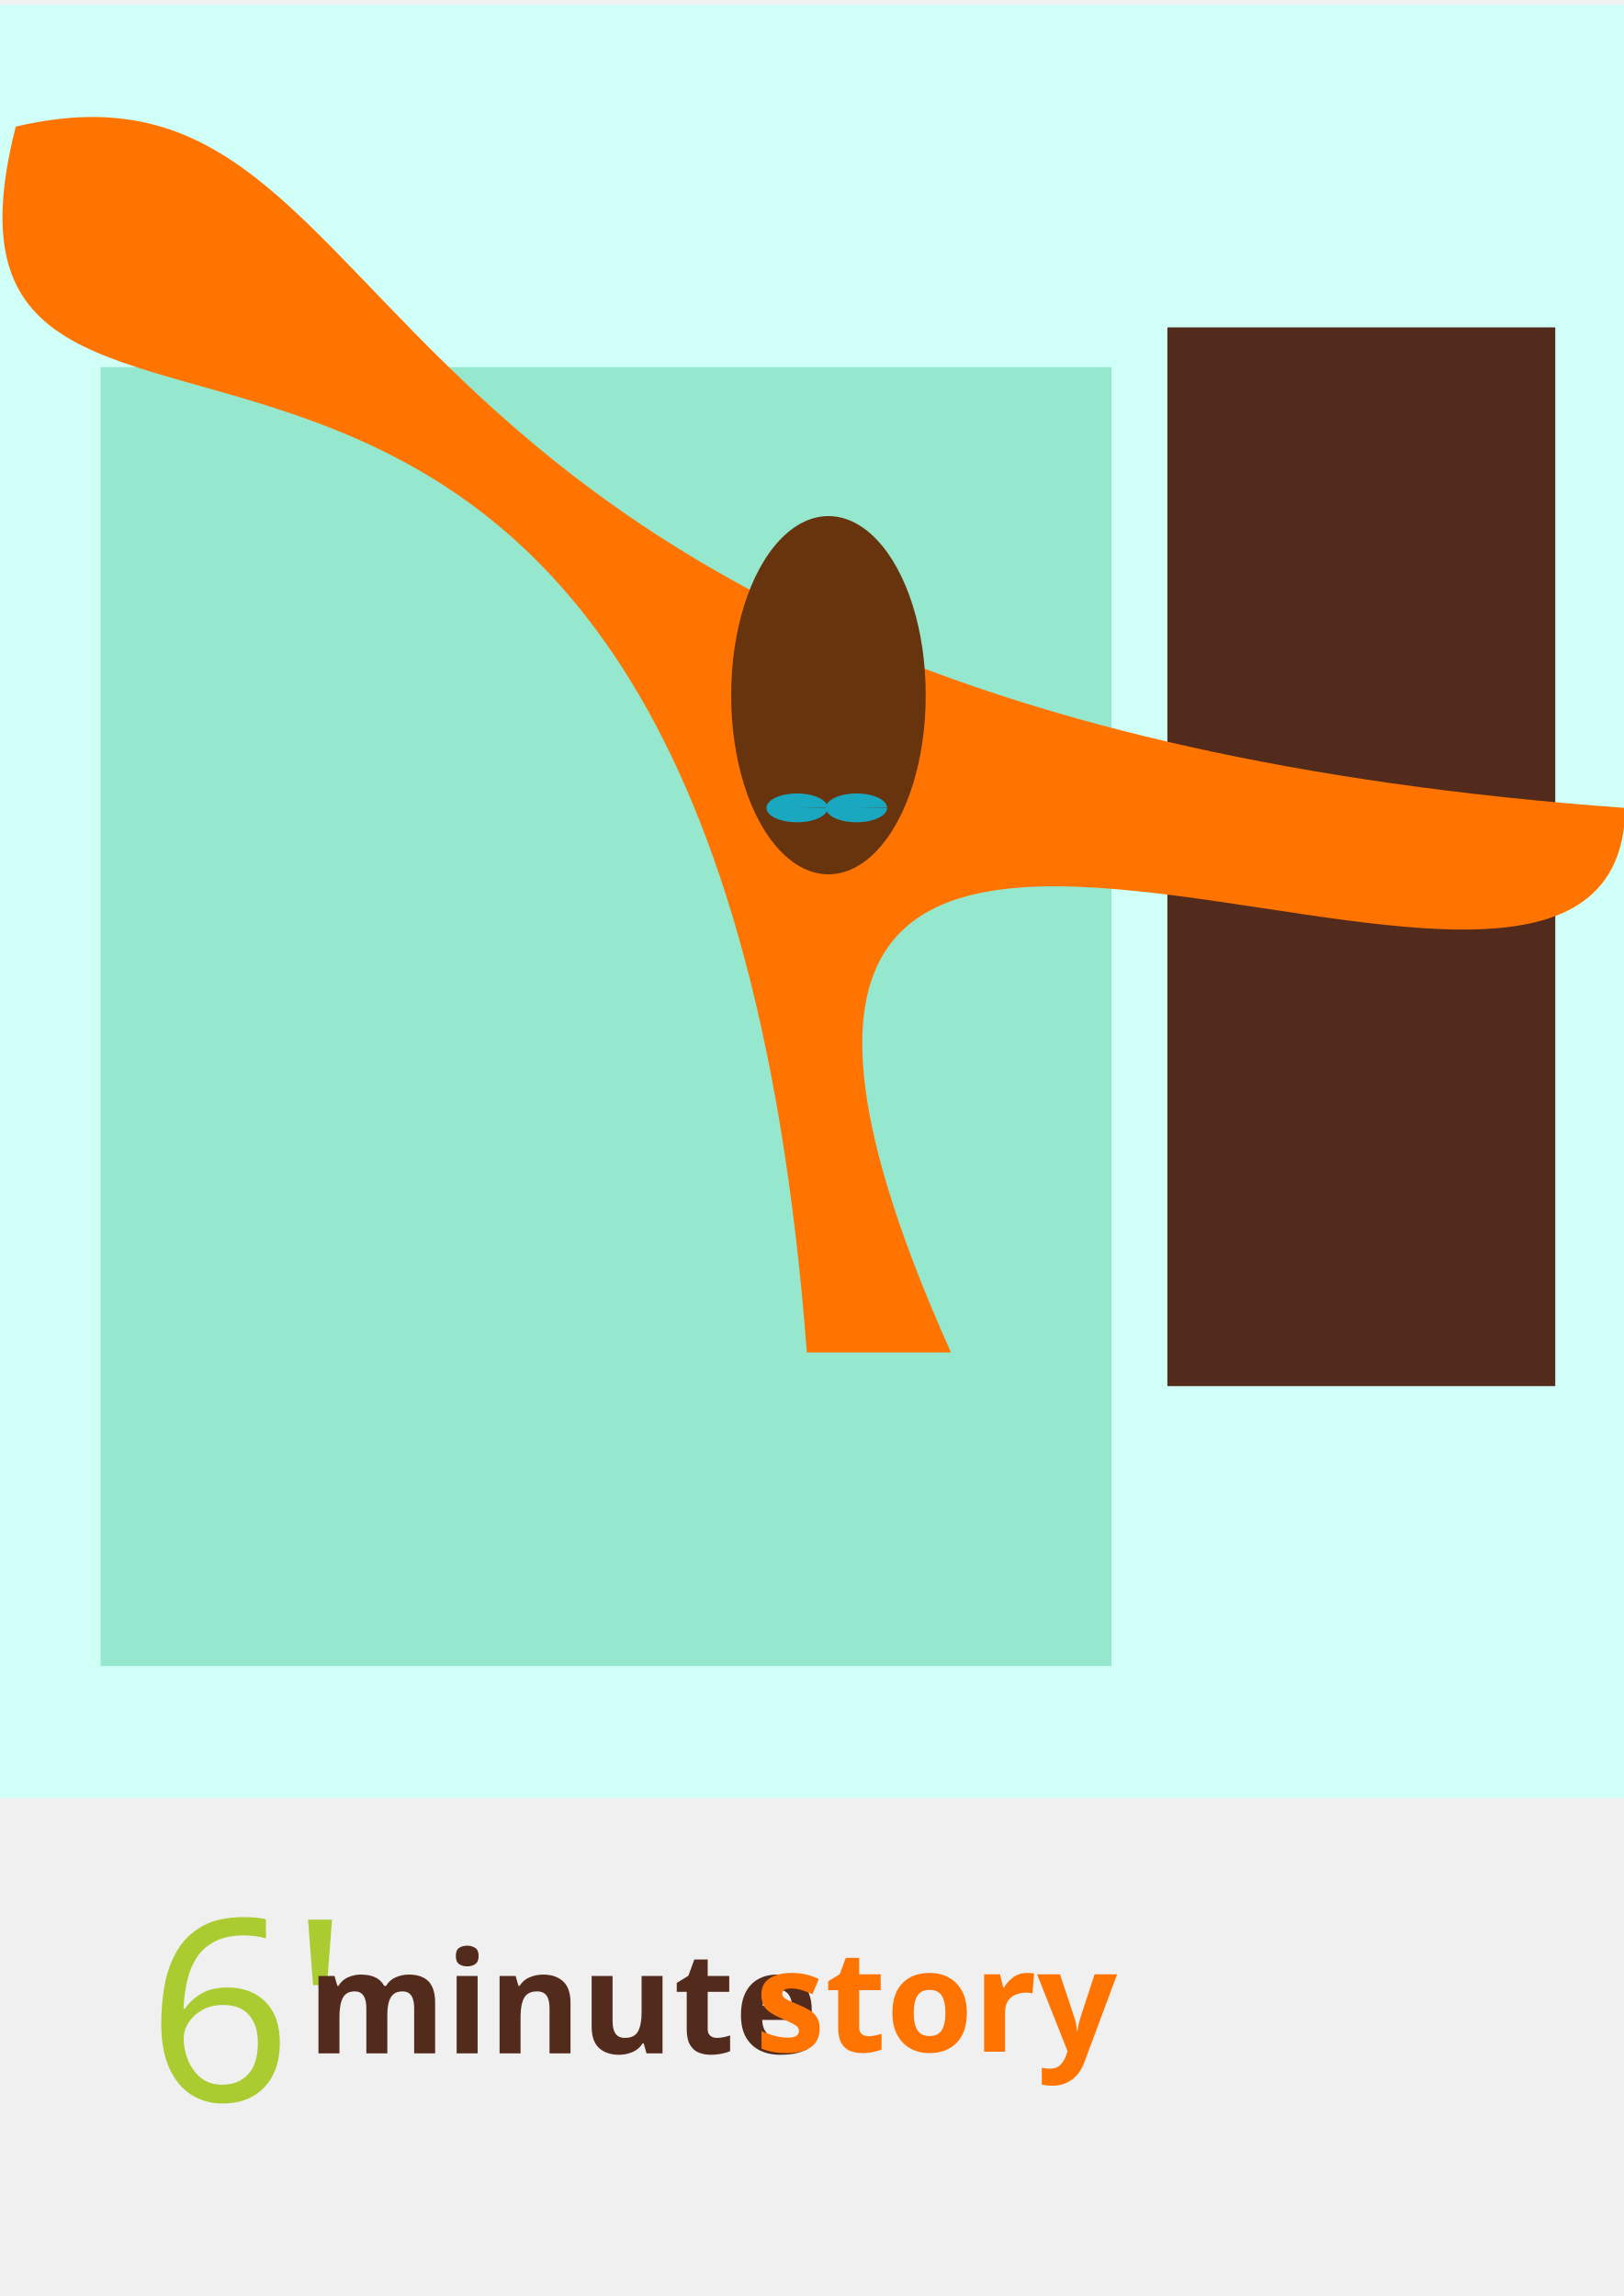
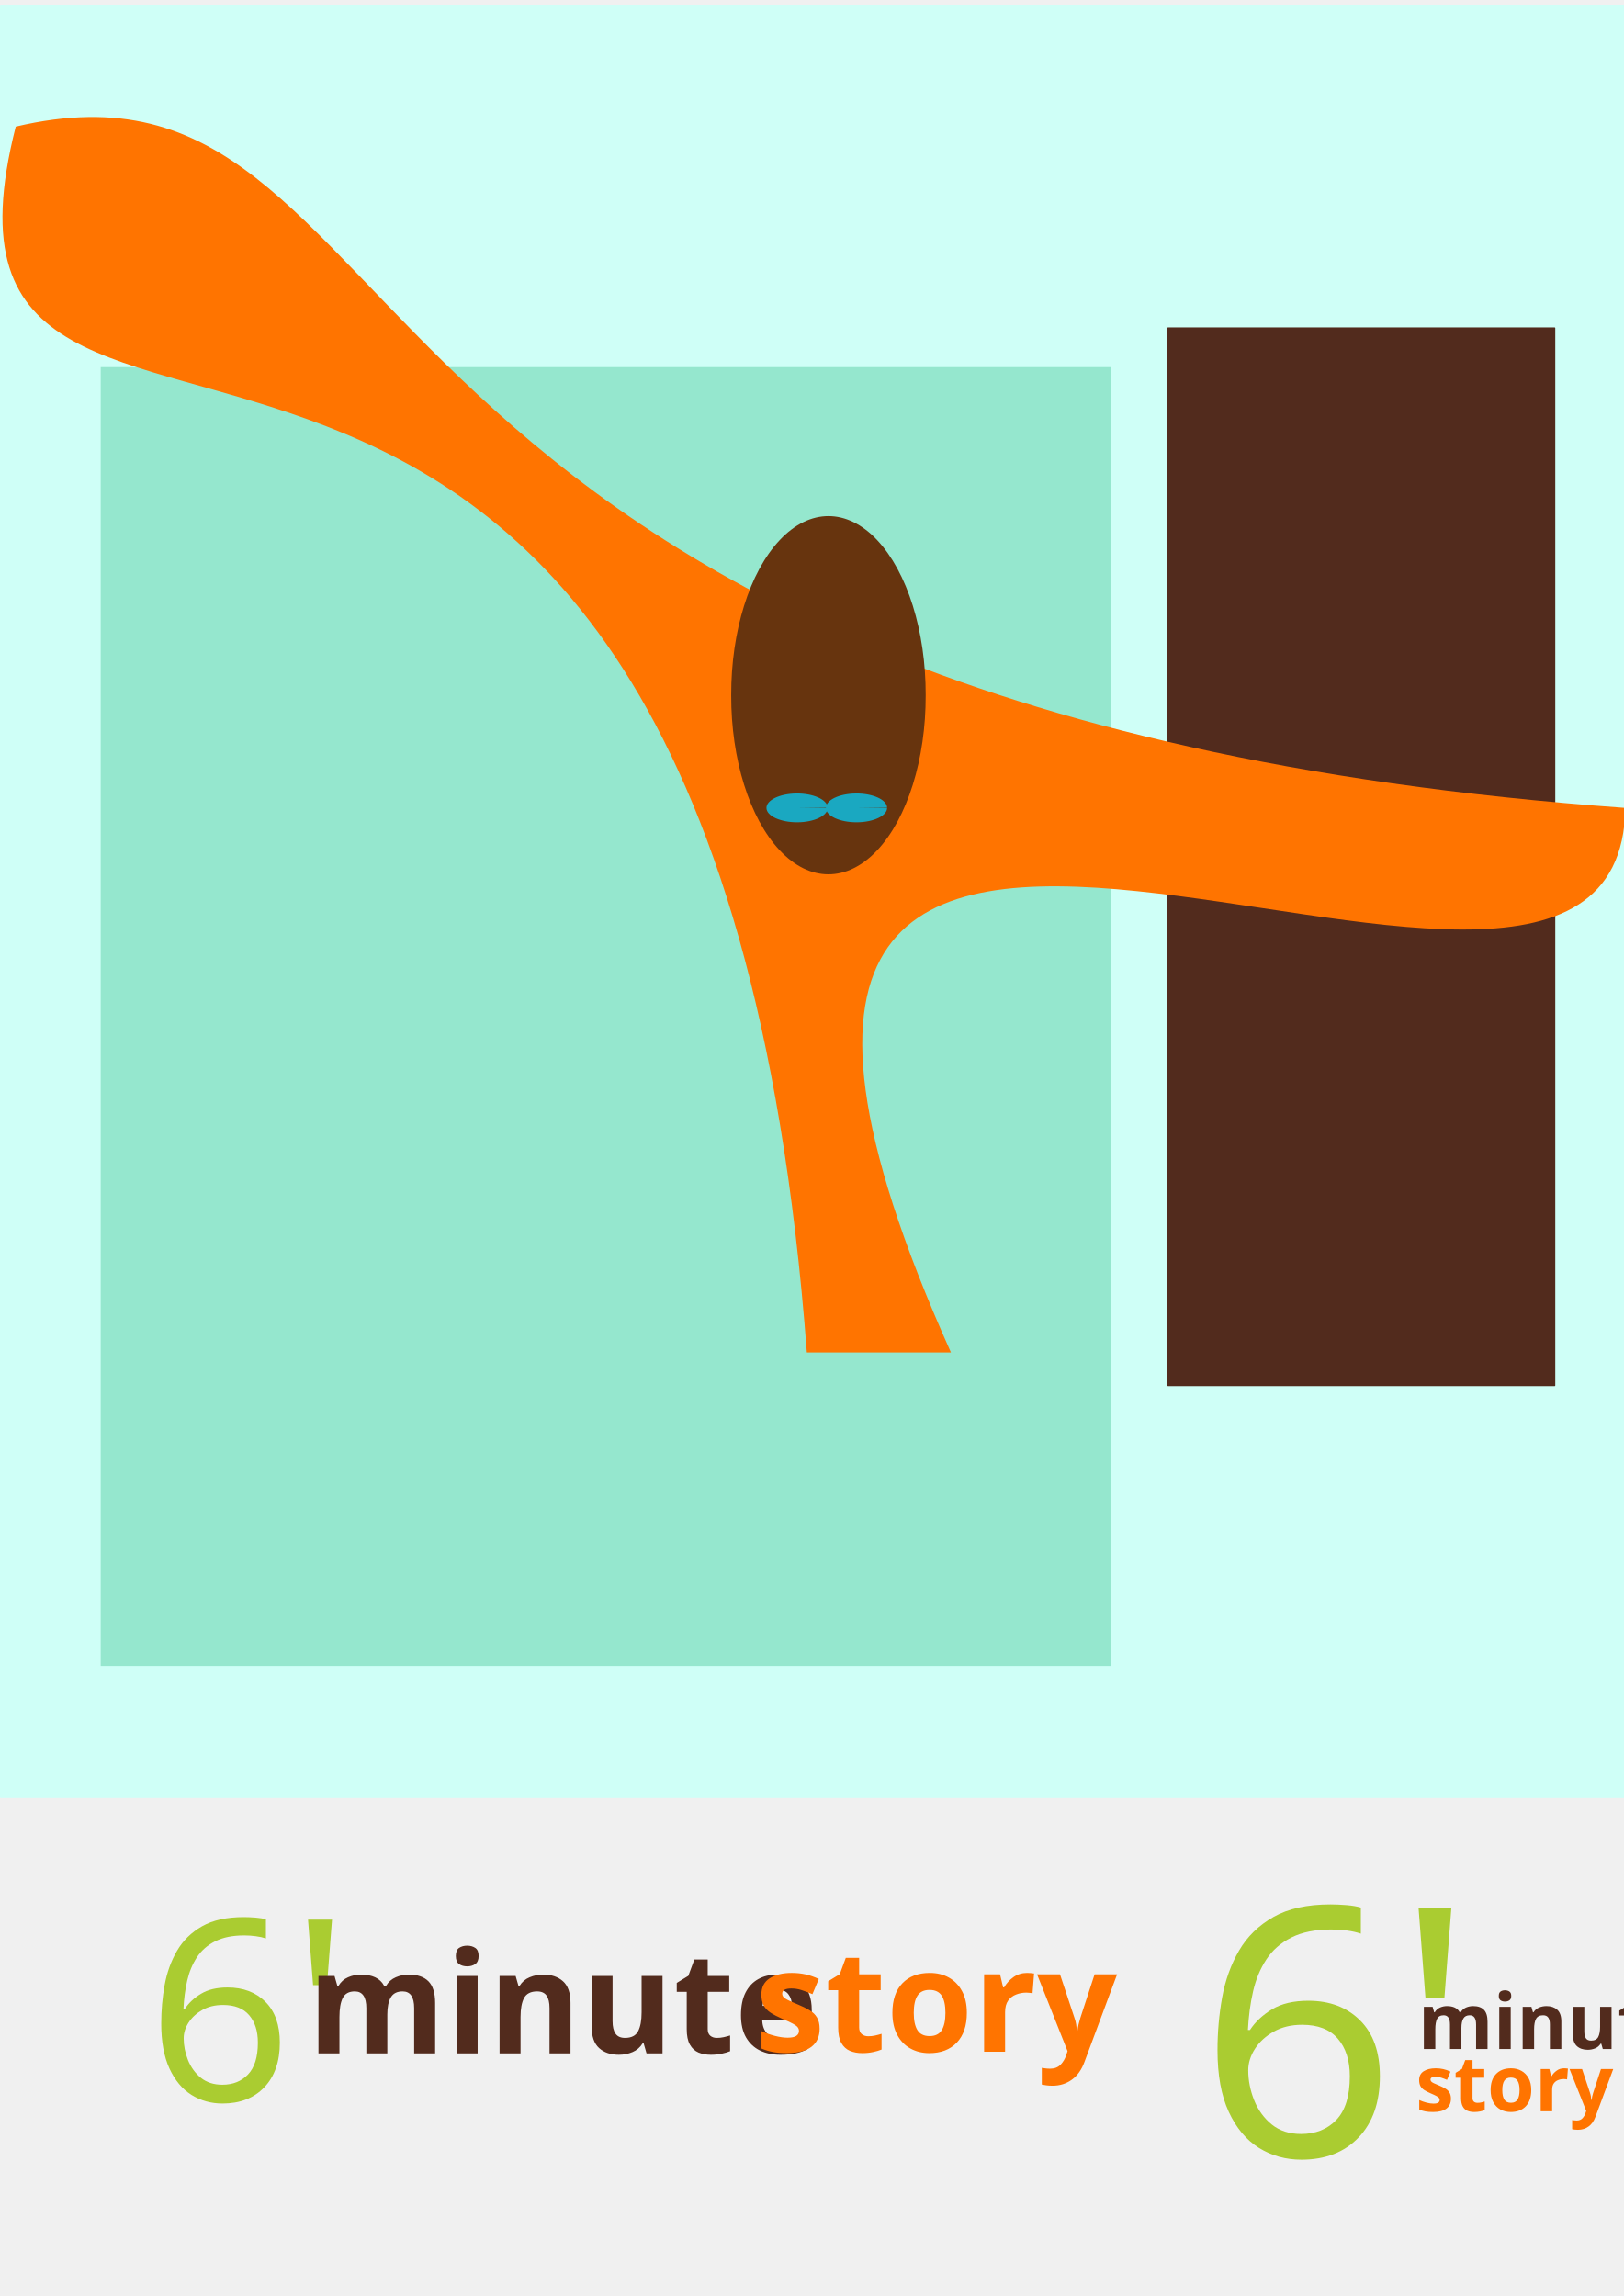
<svg xmlns="http://www.w3.org/2000/svg" width="744.094" height="1052.362" id="svg3279">
  <defs id="defs3281">
    </defs>
  <g id="layer1">
    <rect style="opacity:1;fill:#cffff7;fill-opacity:1;stroke:none;stroke-width:5.16;stroke-linecap:round;stroke-linejoin:round;stroke-miterlimit:3.5;stroke-dasharray:none;stroke-opacity:1" id="rect3289" width="754.404" height="822.026" x="0" y="2.113" rx="0.265" ry="0.464" />
    <rect style="opacity:1;fill:#522b1d;fill-opacity:1;stroke:none;stroke-width:5.16;stroke-linecap:round;stroke-linejoin:round;stroke-miterlimit:3.5;stroke-dasharray:none;stroke-opacity:1" id="rect3802" width="177.761" height="485.246" x="534.973" y="150.061" rx="0.265" ry="0.265" />
  </g>
  <g id="layer2">
    <rect style="opacity:1;fill:#62d1aa;fill-opacity:0.535;stroke:none;stroke-width:5.16;stroke-linecap:round;stroke-linejoin:round;stroke-miterlimit:3.5;stroke-dasharray:none;stroke-opacity:1" id="rect3800" width="463.185" height="595.39" x="46.155" y="168.256" rx="0.265" ry="0" />
  </g>
  <g id="g3813">
    <flowRoot xml:space="preserve" id="flowRoot3908" style="font-size:40px;font-style:normal;font-variant:normal;font-weight:normal;font-stretch:normal;fill:#b86ae1;fill-opacity:1;stroke:none;stroke-width:1px;stroke-linecap:butt;stroke-linejoin:miter;stroke-opacity:1;font-family:Helvetica;-inkscape-font-specification:Helvetica" transform="translate(123.7991,92.43664)">
      <flowRegion id="flowRegion3910">
        <rect style="fill:#b86ae1;fill-opacity:1" id="rect3912" width="689.974" height="103.991" x="34.664" y="22.354" />
      </flowRegion>
      <flowPara id="flowPara3914" />
      <flowPara id="flowPara3930">Lorem ipsum dolor sit amet, consectetuer adipiscing elit. In tempus urna. Donec at diam a tellus dignissim vestibulum. Integer tempus malesuada pede. Sed non ipsum. Nam malesuada sapien eu nibh. Suspendisse potenti. Sed non ipsum. Sed dolor. Suspendisse venenatis. </flowPara>
      <flowPara id="flowPara3932" />
    </flowRoot>
    <flowRoot style="fill:#522b1d;stroke:none;stroke-opacity:1;stroke-width:1px;stroke-linejoin:miter;stroke-linecap:butt;fill-opacity:1;font-family:Helvetica;font-style:normal;font-weight:normal;font-size:24px;-inkscape-font-specification:Helvetica;font-stretch:normal;font-variant:normal;text-anchor:start;text-align:start;writing-mode:lr;line-height:125%" id="flowRoot3948" xml:space="preserve">
      <flowRegion id="flowRegion3950">
        <rect y="182.467" x="82.533" height="424.218" width="321.878" id="rect3952" style="-inkscape-font-specification:Helvetica;font-family:Helvetica;font-weight:normal;font-style:normal;font-stretch:normal;font-variant:normal;font-size:24px;text-anchor:start;text-align:start;writing-mode:lr;line-height:125%;fill:#522b1d;fill-opacity:1" />
      </flowRegion>
      <flowPara id="flowPara3954" />
      <flowPara id="flowPara3969">Lorem ipsum dolor sit amet, consectetuer adipiscing elit. Aliquam justo lectus, iaculis a, auctor sed, congue in, nisl. Vestibulum ante ipsum primis in faucibus orci luctus et ultrices posuere cubilia Curae; Vivamus eu orci. </flowPara>
      <flowPara id="flowPara3971" />
    </flowRoot>
    <rect style="opacity:1;fill:#62d1aa;fill-opacity:0.65;stroke:none;stroke-width:5.16;stroke-linecap:round;stroke-linejoin:round;stroke-miterlimit:3.5;stroke-dasharray:none;stroke-opacity:1" id="rect4062" width="1" height="1" x="802.218" y="134.598" rx="0.265" />
    <g id="g4033" transform="translate(-9.903926,-87.48468)">
      <path id="rect4001" d="M 17.12,145.523 C -40.857,372.969 333.638,96.966 379.653,707.363 C 401.663,707.363 423.674,707.363 445.684,707.363 C 263.696,301.199 751.874,632.877 754.76,457.804 C 144.085,413.684 208.528,100.508 17.12,145.523 z" style="fill:#ff7400;fill-opacity:1;stroke:none;stroke-width:5.16;stroke-linecap:round;stroke-linejoin:round;stroke-miterlimit:3.5;stroke-opacity:1" />
      <path d="M 434.122,406.131 A 44.568,81.707 0 1 1 344.987,406.131 A 44.568,81.707 0 1 1 434.122,406.131 z" id="path4018" style="opacity:1;fill:#67340e;fill-opacity:1;stroke:none;stroke-width:5.16;stroke-linecap:round;stroke-linejoin:round;stroke-miterlimit:3.5;stroke-dasharray:none;stroke-opacity:1" />
      <g transform="translate(-2,-2)" id="g4028">
        <g id="g4024">
          <path transform="matrix(1,0,0,0.4210526,-415.9649,384.6864)" d="M 807.17,178.341 A 14.031,15.681 0 1 1 807.165,177.924 L 793.139,178.341 z" id="path4020" style="opacity:1;fill:#1aa8c1;fill-opacity:1;stroke:none;stroke-width:5.16;stroke-linecap:round;stroke-linejoin:round;stroke-miterlimit:3.5;stroke-dasharray:none;stroke-opacity:1" />
          <path transform="matrix(1,0,0,0.4210526,-388.7291,384.6864)" d="M 807.17,178.341 A 14.031,15.681 0 1 1 807.165,177.924 L 793.139,178.341 z" id="path4022" style="opacity:1;fill:#1aa8c1;fill-opacity:1;stroke:none;stroke-width:5.16;stroke-linecap:round;stroke-linejoin:round;stroke-miterlimit:3.5;stroke-dasharray:none;stroke-opacity:1" />
        </g>
      </g>
    </g>
    <g id="g4256" transform="matrix(1.398327,0,0,1.398327,-305.7376,-112.7892)">
      <rect ry="3.576" rx="3.576" y="258.052" x="767.554" height="25.105" width="87.868" id="rect4242" style="fill:#000000;fill-opacity:0.6;stroke:none;stroke-width:5.16;stroke-linecap:round;stroke-linejoin:round;stroke-miterlimit:3.5;stroke-dasharray:none;stroke-opacity:1" />
      <text id="text4244" y="275.01" x="786.383" style="font-size:15.209px;font-style:normal;font-variant:normal;font-weight:normal;font-stretch:normal;fill:#ffffff;fill-opacity:1;stroke:none;stroke-width:1px;stroke-linecap:butt;stroke-linejoin:miter;stroke-opacity:1;font-family:Helvetica;-inkscape-font-specification:Helvetica" xml:space="preserve">
        <tspan y="275.01" x="786.383" id="tspan4246">Search</tspan>
      </text>
    </g>
    <g id="g4283" transform="translate(25.35813,323.3161)">
      <rect ry="5" rx="5" y="155.011" x="757.291" height="35.105" width="122.868" id="rect4269" style="fill:#000000;fill-opacity:0.6;stroke:none;stroke-width:5.16;stroke-linecap:round;stroke-linejoin:round;stroke-miterlimit:3.5;stroke-dasharray:none;stroke-opacity:1" />
      <text id="text4271" y="178.724" x="775.62" style="font-size:21.267px;font-style:normal;font-variant:normal;font-weight:normal;font-stretch:normal;fill:#ffffff;fill-opacity:1;stroke:none;stroke-width:1px;stroke-linecap:butt;stroke-linejoin:miter;stroke-opacity:1;font-family:Helvetica;-inkscape-font-specification:Helvetica" xml:space="preserve">
        <tspan y="178.724" x="775.62" id="tspan4273">Register</tspan>
      </text>
    </g>
    <g transform="matrix(1.412853,0,0,1.412853,-289.3361,276.8556)" id="g4299">
      <rect ry="3.539" rx="3.539" y="98.001" x="762.243" height="14.534" width="50.868" id="rect4290" style="fill:#000000;fill-opacity:0.6;stroke:none;stroke-width:5.16;stroke-linecap:round;stroke-linejoin:round;stroke-miterlimit:3.5;stroke-dasharray:none;stroke-opacity:1" />
      <text id="text4292" y="107.819" x="775.831" style="font-size:8.805px;font-style:normal;font-variant:normal;font-weight:normal;font-stretch:normal;fill:#ffffff;fill-opacity:1;stroke:none;stroke-width:1px;stroke-linecap:butt;stroke-linejoin:miter;stroke-opacity:1;font-family:Helvetica;-inkscape-font-specification:Helvetica" xml:space="preserve">
        <tspan y="107.819" x="775.831" id="tspan4294">Login</tspan>
      </text>
    </g>
    <g id="g4315" transform="translate(25.35813,371.9192)">
      <rect ry="5" rx="5" y="194.844" x="761.375" height="35.105" width="122.868" id="rect4306" style="fill:#000000;fill-opacity:0.6;stroke:none;stroke-width:5.16;stroke-linecap:round;stroke-linejoin:round;stroke-miterlimit:3.5;stroke-dasharray:none;stroke-opacity:1" />
      <text id="text4308" y="218.557" x="797.829" style="font-size:21.267px;font-style:normal;font-variant:normal;font-weight:normal;font-stretch:normal;fill:#ffffff;fill-opacity:1;stroke:none;stroke-width:1px;stroke-linecap:butt;stroke-linejoin:miter;stroke-opacity:1;font-family:Helvetica;-inkscape-font-specification:Helvetica" xml:space="preserve">
        <tspan y="218.557" x="797.829" id="tspan4310">Save</tspan>
      </text>
    </g>
    <rect style="opacity:1;fill:#000000;fill-opacity:0.65;stroke:none;stroke-width:5.16;stroke-linecap:round;stroke-linejoin:round;stroke-miterlimit:3.5;stroke-dasharray:none;stroke-opacity:1" id="rect4320" width="1" height="1" x="857.994" y="124.057" rx="0.265" ry="0.265" />
    <g id="g3367" transform="translate(-6.215895,-2.486414)">
      <rect ry="5" rx="5" y="688.249" x="800.742" height="35.105" width="122.868" id="rect4336" style="fill:#ff7400;fill-opacity:0.753;stroke:none;stroke-width:5.16;stroke-linecap:round;stroke-linejoin:round;stroke-miterlimit:3.5;stroke-dasharray:none;stroke-opacity:1" />
      <text id="text4338" y="711.962" x="808.188" style="font-size:21.267px;font-style:normal;font-variant:normal;font-weight:normal;font-stretch:normal;fill:#ffffff;fill-opacity:1;stroke:none;stroke-width:1px;stroke-linecap:butt;stroke-linejoin:miter;stroke-opacity:1;font-family:Helvetica;-inkscape-font-specification:Helvetica" xml:space="preserve">
        <tspan y="711.962" x="808.188" id="tspan4340">Contribute</tspan>
      </text>
    </g>
    <g id="g4361">
      <rect ry="5" rx="5" y="659.236" x="774.811" height="14.105" width="49.368" id="rect4352" style="fill:#ff7400;fill-opacity:0.753;stroke:none;stroke-width:5.16;stroke-linecap:round;stroke-linejoin:round;stroke-miterlimit:3.5;stroke-dasharray:none;stroke-opacity:1" />
      <text id="text4354" y="668.763" x="787.783" style="font-size:8.545px;font-style:normal;font-variant:normal;font-weight:normal;font-stretch:normal;fill:#ffffff;fill-opacity:1;stroke:none;stroke-width:1px;stroke-linecap:butt;stroke-linejoin:miter;stroke-opacity:1;font-family:Helvetica;-inkscape-font-specification:Helvetica" xml:space="preserve">
        <tspan y="668.763" x="787.783" id="tspan4356">Close</tspan>
      </text>
    </g>
    <rect style="fill:#aacc31;fill-opacity:1;stroke:none;stroke-width:5.16;stroke-linecap:round;stroke-linejoin:round;stroke-miterlimit:3.5;stroke-dasharray:none;stroke-opacity:1" id="rect2585" width="122.868" height="35.105" x="781.151" y="733.96" rx="5" ry="5" />
    <rect style="fill:#ff7400;fill-opacity:0.753;stroke:none;stroke-width:5.16;stroke-linecap:round;stroke-linejoin:round;stroke-miterlimit:3.5;stroke-dasharray:none;stroke-opacity:1" id="rect3373" width="122.868" height="35.105" x="789.315" y="612.129" rx="5" ry="5" />
    <text xml:space="preserve" style="font-size:21.267px;font-style:normal;font-variant:normal;font-weight:normal;font-stretch:normal;fill:#ffffff;fill-opacity:1;stroke:none;stroke-width:1px;stroke-linecap:butt;stroke-linejoin:miter;stroke-opacity:1;font-family:Helvetica;-inkscape-font-specification:Helvetica" x="821.054" y="636.256" id="text3375">
      <tspan id="tspan3377" x="821.054" y="636.256">Share</tspan>
    </text>
    <rect style="fill:#b86ae1;fill-opacity:0.753;stroke:none;stroke-width:5.16;stroke-linecap:round;stroke-linejoin:round;stroke-miterlimit:3.5;stroke-dasharray:none;stroke-opacity:1" id="rect3389" width="90.868" height="25.962" x="779.807" y="300.573" rx="5" ry="5" />
    <text xml:space="preserve" style="font-size:15.728px;font-style:normal;font-variant:normal;font-weight:normal;font-stretch:normal;fill:#ffffff;fill-opacity:1;stroke:none;stroke-width:1px;stroke-linecap:butt;stroke-linejoin:miter;stroke-opacity:1;font-family:Helvetica;-inkscape-font-specification:Helvetica" x="784.61" y="318.417" id="text3391">
      <tspan id="tspan3393" x="784.61" y="318.417">Read More</tspan>
    </text>
    <g id="g3400" transform="translate(-5.009722,-26.4372)">
      <g id="g3408" transform="translate(31.69766,-35.92401)">
        <rect style="fill:#000000;fill-opacity:0.6;stroke:none;stroke-width:5.16;stroke-linecap:round;stroke-linejoin:round;stroke-miterlimit:3.5;stroke-dasharray:none;stroke-opacity:1" id="rect3402" width="122.868" height="35.105" x="761.375" y="194.844" rx="5" ry="5" />
        <text xml:space="preserve" style="font-size:21.267px;font-style:normal;font-variant:normal;font-weight:normal;font-stretch:normal;fill:#ffffff;fill-opacity:1;stroke:none;stroke-width:1px;stroke-linecap:butt;stroke-linejoin:miter;stroke-opacity:1;font-family:Helvetica;-inkscape-font-specification:Helvetica" x="793.66" y="218.557" id="text3404">
          <tspan id="tspan3406" x="793.66" y="218.557">Close</tspan>
        </text>
      </g>
    </g>
    <g id="g3413" transform="translate(-25.20174,-418.778)">
      <g id="g3415">
        <g id="g3423" transform="matrix(0.7395608,0,0,0.7395608,207.4324,168.673)">
          <rect ry="6.761" rx="6.761" y="612.543" x="796.472" height="35.105" width="122.868" id="rect3417" style="fill:#b86ae1;fill-opacity:0.753;stroke:none;stroke-width:5.16;stroke-linecap:round;stroke-linejoin:round;stroke-miterlimit:3.5;stroke-dasharray:none;stroke-opacity:1" />
          <text id="text3419" y="636.671" x="799.166" style="font-size:21.267px;font-style:normal;font-variant:normal;font-weight:normal;font-stretch:normal;fill:#ffffff;fill-opacity:1;stroke:none;stroke-width:1px;stroke-linecap:butt;stroke-linejoin:miter;stroke-opacity:1;font-family:Helvetica;-inkscape-font-specification:Helvetica" xml:space="preserve">
            <tspan y="636.671" x="799.166" id="tspan3421">Show Story</tspan>
          </text>
        </g>
      </g>
    </g>
    <g id="g2460" transform="matrix(1.398327,0,0,1.398327,-158.4375,-17.04065)">
      <g id="g2468">
        <g id="g2473">
          <rect ry="3.576" rx="3.576" y="258.052" x="767.554" height="25.105" width="87.868" id="rect2462" style="fill:#000000;fill-opacity:0.6;stroke:none;stroke-width:5.16;stroke-linecap:round;stroke-linejoin:round;stroke-miterlimit:3.5;stroke-dasharray:none;stroke-opacity:1" />
          <text id="text2464" y="275.01" x="784.062" style="font-size:15.209px;font-style:normal;font-variant:normal;font-weight:normal;font-stretch:normal;fill:#ffffff;fill-opacity:1;stroke:none;stroke-width:1px;stroke-linecap:butt;stroke-linejoin:miter;stroke-opacity:1;font-family:Helvetica;-inkscape-font-specification:Helvetica" xml:space="preserve">
            <tspan y="275.01" x="784.062" id="tspan2466">Disable</tspan>
          </text>
        </g>
      </g>
    </g>
    <g id="g2478" transform="matrix(0.9929394,0,0,0.9929394,134.9692,-341.7597)">
      <g id="g2480">
        <g id="g2488">
          <rect ry="5.036" rx="5.036" y="612.543" x="796.36" height="35.105" width="122.868" id="rect2482" style="fill:#b86ae1;fill-opacity:0.753;stroke:none;stroke-width:5.16;stroke-linecap:round;stroke-linejoin:round;stroke-miterlimit:3.5;stroke-dasharray:none;stroke-opacity:1" />
          <text id="text2484" y="636.671" x="822.325" style="font-size:21.267px;font-style:normal;font-variant:normal;font-weight:normal;font-stretch:normal;fill:#ffffff;fill-opacity:1;stroke:none;stroke-width:1px;stroke-linecap:butt;stroke-linejoin:miter;stroke-opacity:1;font-family:Helvetica;-inkscape-font-specification:Helvetica" xml:space="preserve">
            <tspan y="636.671" x="822.325" id="tspan2486">Enable</tspan>
          </text>
        </g>
      </g>
    </g>
    <g id="g2493" transform="translate(156.0288,260.5857)">
      <g id="g2501">
        <rect style="fill:#000000;fill-opacity:0.6;stroke:none;stroke-width:5.16;stroke-linecap:round;stroke-linejoin:round;stroke-miterlimit:3.5;stroke-dasharray:none;stroke-opacity:1" id="rect2495" width="122.868" height="35.105" x="761.375" y="194.844" rx="5" ry="5" />
        <text xml:space="preserve" style="font-size:21.267px;font-style:normal;font-variant:normal;font-weight:normal;font-stretch:normal;fill:#ffffff;fill-opacity:1;stroke:none;stroke-width:1px;stroke-linecap:butt;stroke-linejoin:miter;stroke-opacity:1;font-family:Helvetica;-inkscape-font-specification:Helvetica" x="793.748" y="218.557" id="text2497">
          <tspan id="tspan2499" x="793.748" y="218.557">Login</tspan>
        </text>
      </g>
    </g>
    <g transform="matrix(1.412853,0,0,1.412853,-287.5444,218.612)" id="g2506">
      <g id="g2514">
        <rect style="fill:#000000;fill-opacity:0.6;stroke:none;stroke-width:5.16;stroke-linecap:round;stroke-linejoin:round;stroke-miterlimit:3.5;stroke-dasharray:none;stroke-opacity:1" id="rect2508" width="50.868" height="14.534" x="762.243" y="98.001" rx="3.539" ry="3.539" />
        <text xml:space="preserve" style="font-size:8.805px;font-style:normal;font-variant:normal;font-weight:normal;font-stretch:normal;fill:#ffffff;fill-opacity:1;stroke:none;stroke-width:1px;stroke-linecap:butt;stroke-linejoin:miter;stroke-opacity:1;font-family:Helvetica;-inkscape-font-specification:Helvetica" x="778.575" y="107.819" id="text2510">
          <tspan id="tspan2512" x="778.575" y="107.819">Flag</tspan>
        </text>
      </g>
    </g>
    <path style="fill:#ffffff;fill-opacity:1;stroke:#aacc31;stroke-width:0.745;stroke-linecap:round;stroke-linejoin:round;stroke-miterlimit:3.5;stroke-dasharray:none;stroke-opacity:1" d="M 918.682,743.162 C 918.103,743.222 917.555,743.464 917.069,743.8 C 916.553,744.131 916.159,744.677 915.944,745.274 C 915.713,745.896 915.691,746.581 915.659,747.242 C 915.612,748.638 915.649,750.036 915.637,751.433 C 915.637,754.536 915.637,757.639 915.637,760.742 C 915.703,761.463 915.853,762.213 916.271,762.8 C 916.682,763.264 917.117,763.738 917.697,763.95 C 918.426,764.243 919.221,764.184 919.984,764.232 C 921.084,764.281 922.185,764.283 923.286,764.306 C 924.09,764.354 924.912,764.391 925.673,764.702 C 926.505,765.021 927.239,765.565 927.971,766.083 C 928.66,766.566 929.291,767.166 930.075,767.469 C 930.553,767.725 931.08,767.892 931.62,767.836 C 932.177,767.726 932.72,767.516 933.192,767.175 C 934.157,766.522 935.108,765.842 936.099,765.235 C 936.692,764.838 937.368,764.615 938.047,764.456 C 938.678,764.298 939.338,764.298 939.951,764.054 C 940.518,763.858 941.082,763.569 941.497,763.101 C 941.881,762.689 942.086,762.148 942.228,761.596 C 942.384,760.495 942.334,759.378 942.371,758.268 C 942.371,754.393 942.371,750.518 942.371,746.643 C 942.269,745.994 942.198,745.304 941.816,744.761 C 941.502,744.251 941.081,743.825 940.593,743.512 C 939.847,743.144 939.003,743.193 938.202,743.166 C 931.737,743.122 925.271,743.145 918.805,743.14 L 918.687,743.161 L 918.682,743.162 z" id="rect2483" />
    <path style="opacity:1;fill:#ffffff;fill-opacity:1;stroke:#b86ae1;stroke-width:0.357;stroke-linecap:round;stroke-linejoin:miter;stroke-miterlimit:3.5;stroke-dasharray:none;stroke-opacity:1" id="path2483" d="M 916.146,735.076 C 915.695,735.276 913.552,737.396 913.07,737.292 C 912.588,737.189 911.503,734.376 911.174,734.01 C 910.845,733.643 908.167,732.259 908.116,731.769 C 908.065,731.279 910.405,729.378 910.652,728.951 C 910.899,728.525 911.387,725.55 911.838,725.351 C 912.289,725.151 914.82,726.788 915.302,726.892 C 915.783,726.995 918.763,726.54 919.092,726.907 C 919.421,727.274 918.646,730.187 918.697,730.677 C 918.747,731.168 920.101,733.861 919.854,734.287 C 919.607,734.714 916.596,734.877 916.146,735.076 z" transform="matrix(-2.195924,0.436093,-0.396996,-1.990143,3263.691,1810.412)" />
    <g id="g3305" transform="matrix(1.61223,0,0,1.61223,-46.09228,-528.2736)">
      <text transform="scale(0.9964878,1.003524)" id="text3255" y="921.713" x="70.731" style="font-size:71.948px;font-style:normal;font-variant:normal;font-weight:normal;font-stretch:normal;text-align:start;line-height:125%;writing-mode:lr-tb;text-anchor:start;fill:#aacc31;fill-opacity:1;stroke:none;stroke-width:1px;stroke-linecap:butt;stroke-linejoin:miter;stroke-opacity:1;font-family:LiHei Pro;-inkscape-font-specification:LiHei Pro" xml:space="preserve">
        <tspan y="921.713" x="70.731" id="tspan3257">6'</tspan>
      </text>
      <text transform="scale(0.9964878,1.003524)" id="text3259" y="908.216" x="116.407" style="font-size:40.141px;font-style:normal;font-variant:normal;font-weight:bold;font-stretch:normal;fill:#522b1d;fill-opacity:1;stroke:none;stroke-width:1px;stroke-linecap:butt;stroke-linejoin:miter;stroke-opacity:1;font-family:LiHei Pro;-inkscape-font-specification:LiHei Pro Bold" xml:space="preserve">
        <tspan y="908.216" x="116.407" id="tspan3261">minute</tspan>
      </text>
      <text transform="scale(0.9964878,1.003524)" id="text3263" y="907.745" x="244.062" style="font-size:40.141px;font-style:normal;font-variant:normal;font-weight:bold;font-stretch:normal;fill:#ff7400;fill-opacity:1;stroke:none;stroke-width:1px;stroke-linecap:butt;stroke-linejoin:miter;stroke-opacity:1;font-family:LiHei Pro;-inkscape-font-specification:LiHei Pro Bold" xml:space="preserve">
        <tspan y="907.745" x="244.062" id="tspan3265">story</tspan>
      </text>
    </g>
+     <g id="g2519" transform="matrix(1.36948,0,0,1.36948,-241.5798,-321.7492)">
+       <text transform="scale(0.9964878,1.003524)" id="text2491" y="953.247" x="579.497" style="font-size:115.996px;font-style:normal;font-variant:normal;font-weight:normal;font-stretch:normal;text-align:start;line-height:125%;writing-mode:lr-tb;text-anchor:start;fill:#aacc31;fill-opacity:1;stroke:none;stroke-width:1px;stroke-linecap:butt;stroke-linejoin:miter;stroke-opacity:1;font-family:LiHei Pro;-inkscape-font-specification:LiHei Pro" xml:space="preserve">
+         <tspan y="953.247" x="579.497" id="tspan2493">6'</tspan>
+       </text>
+       <text transform="scale(0.9964878,1.003525)" id="text2495" y="917.491" x="653.159" style="font-size:25.778px;font-style:normal;font-variant:normal;font-weight:bold;font-stretch:normal;fill:#522b1d;fill-opacity:1;stroke:none;stroke-width:1px;stroke-linecap:butt;stroke-linejoin:miter;stroke-opacity:1;font-family:LiHei Pro;-inkscape-font-specification:LiHei Pro Bold" xml:space="preserve">
+         <tspan y="917.491" x="653.159" id="tspan2497">minute</tspan>
+       </text>
+       <text transform="scale(0.9964878,1.003525)" id="text2499" y="938.246" x="652.432" style="font-size:25.778px;font-style:normal;font-variant:normal;font-weight:bold;font-stretch:normal;fill:#ff7400;fill-opacity:1;stroke:none;stroke-width:1px;stroke-linecap:butt;stroke-linejoin:miter;stroke-opacity:1;font-family:LiHei Pro;-inkscape-font-specification:LiHei Pro Bold" xml:space="preserve">
+         <tspan y="938.246" x="652.432" id="tspan2501">story</tspan>
+       </text>
+     </g>
  </g>
</svg>
